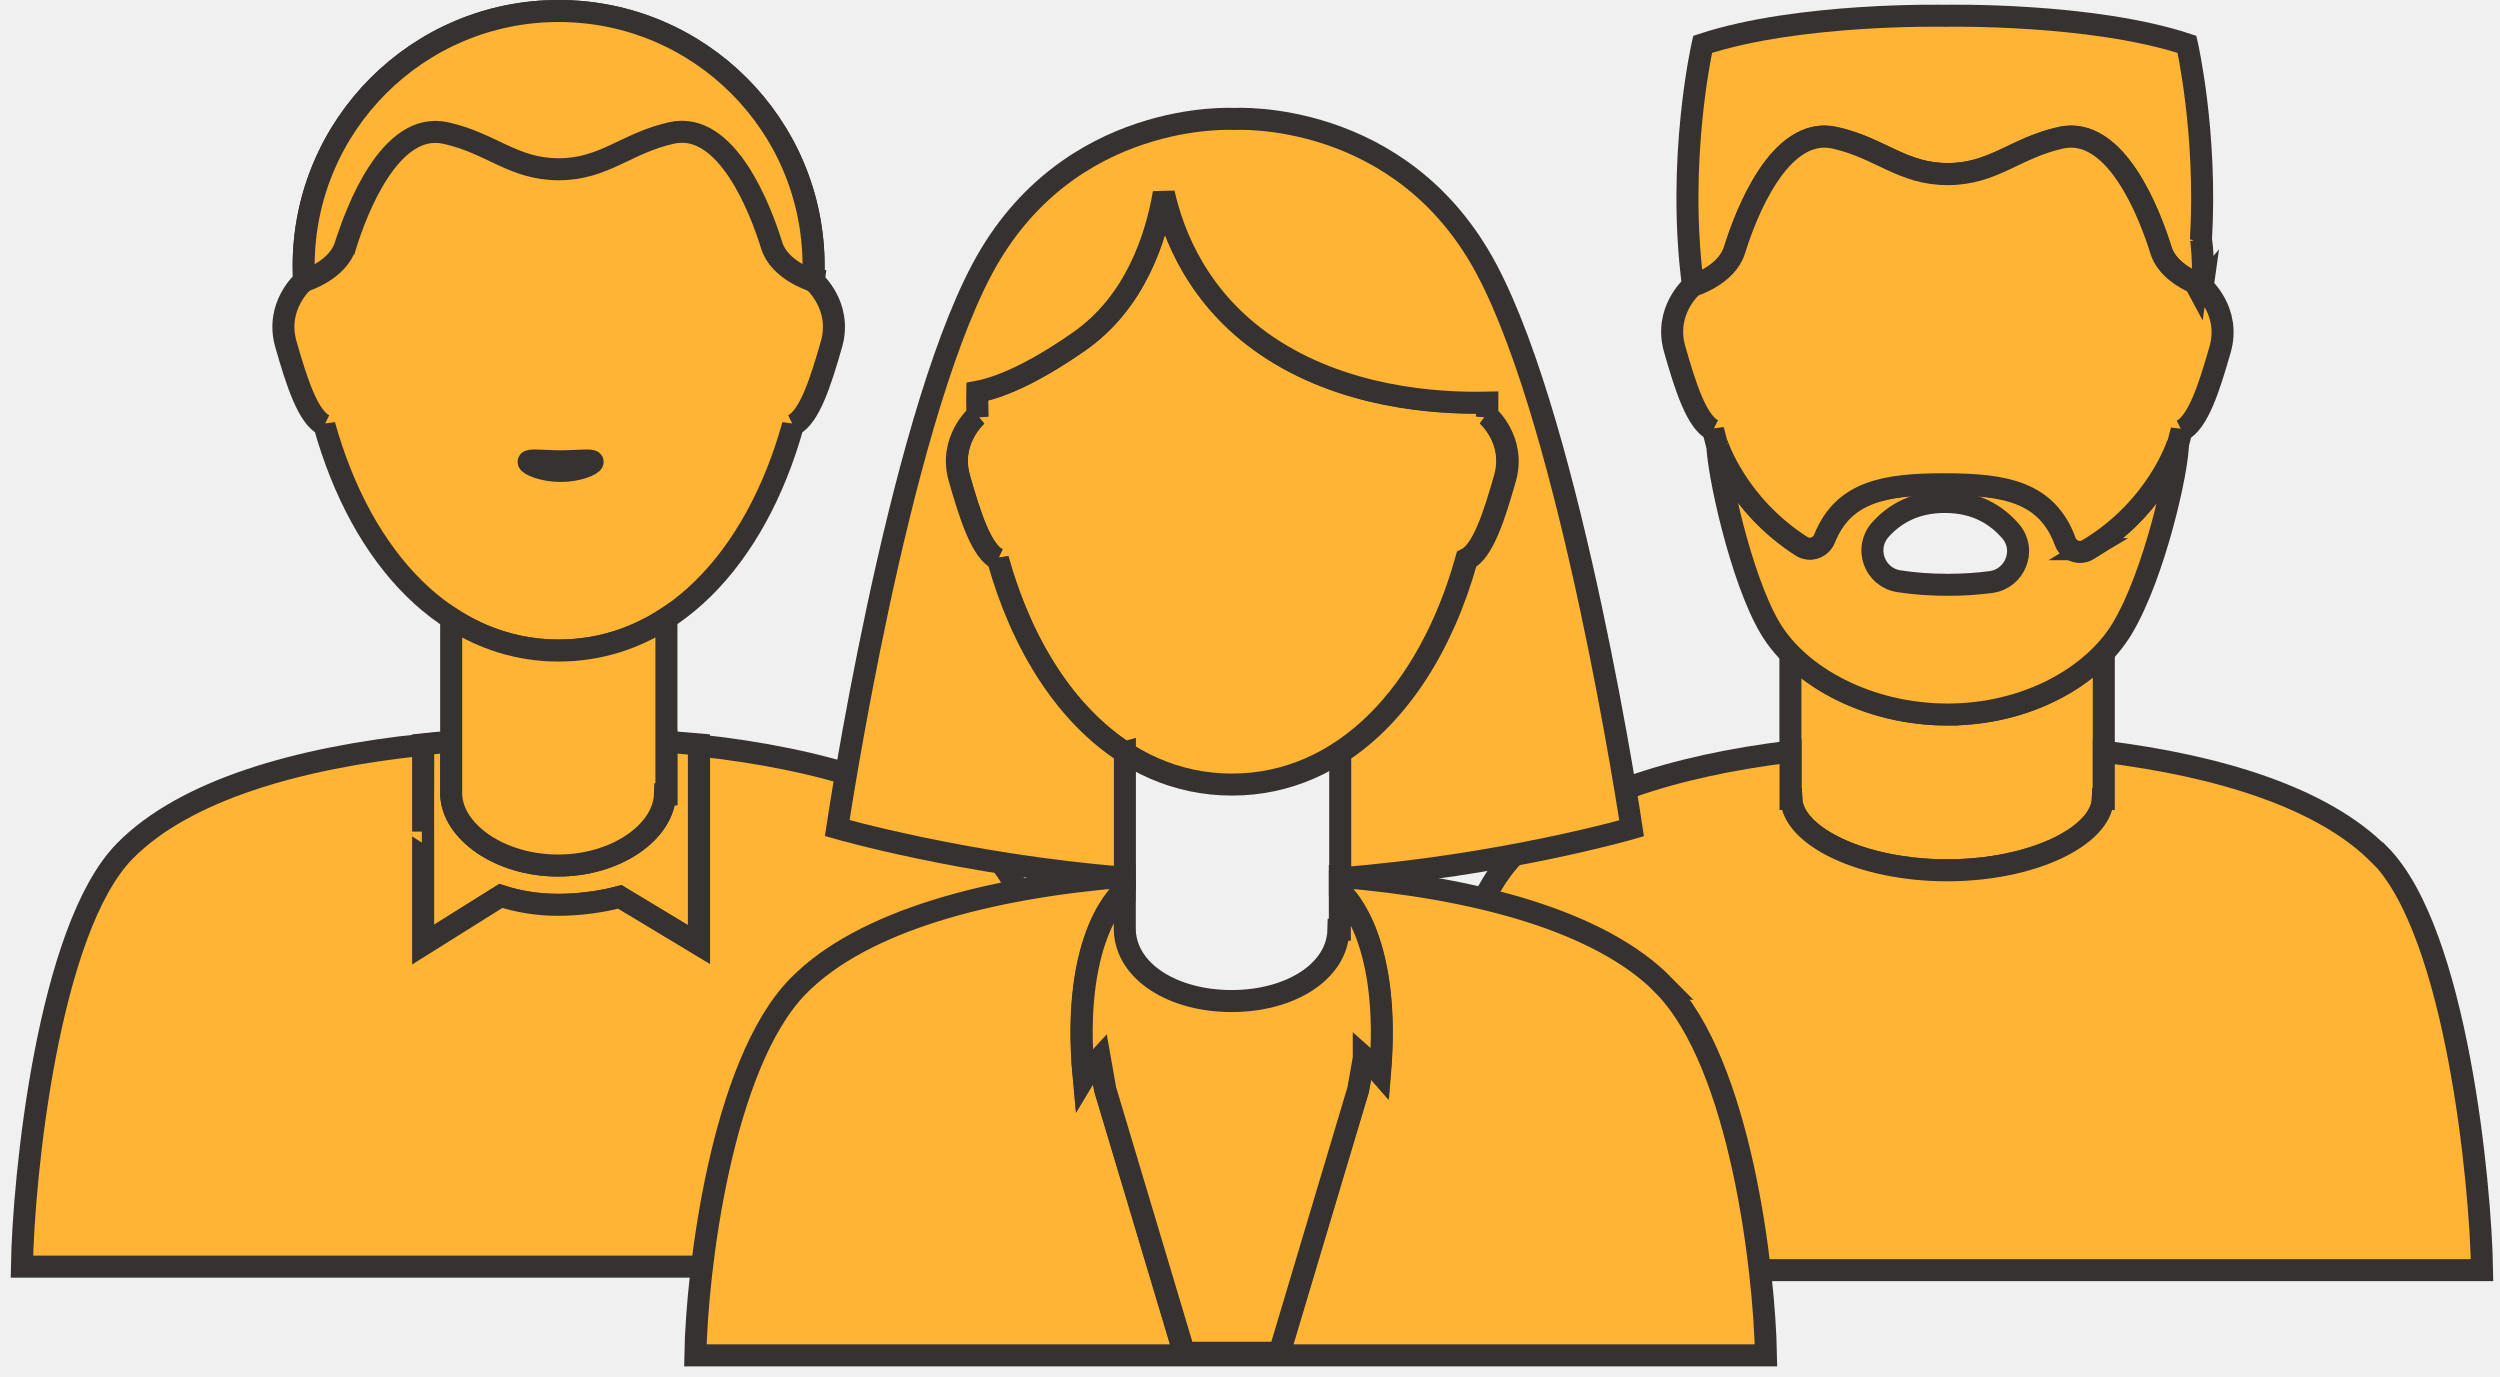
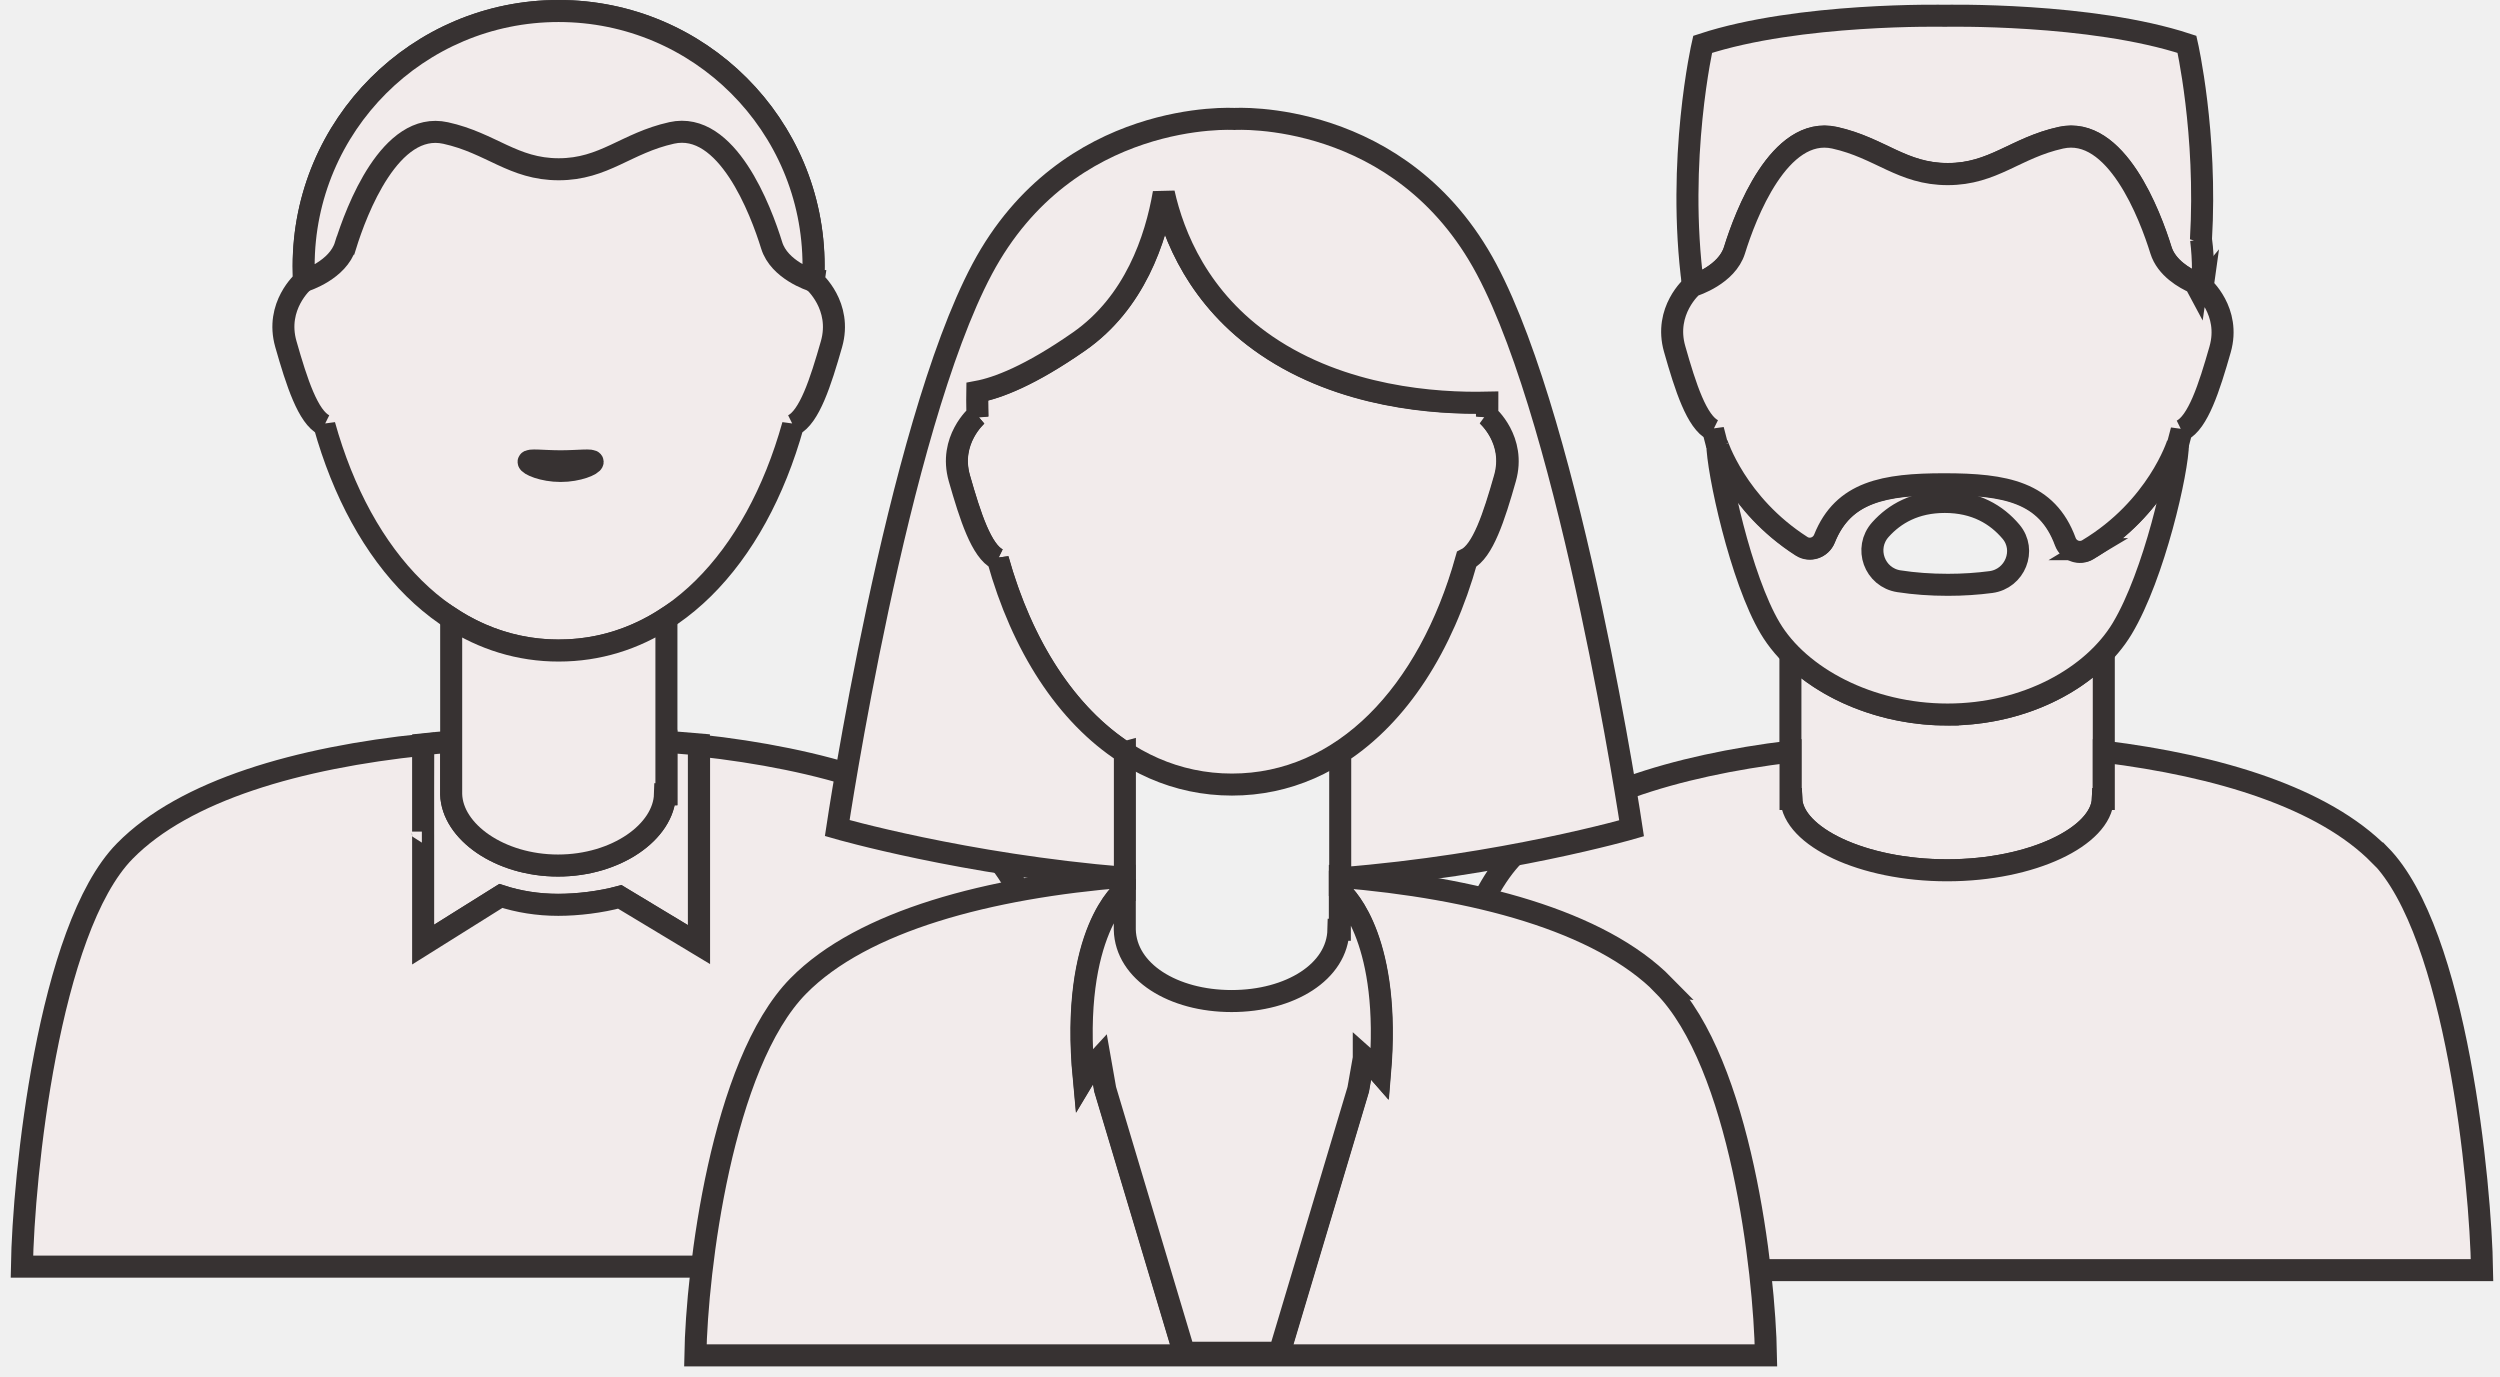
<svg xmlns="http://www.w3.org/2000/svg" xmlns:xlink="http://www.w3.org/1999/xlink" viewBox="0 0 227 125">
  <defs>
    <path id="a" d="M2.576 24.084c0 .507.008 1.01.02 1.51l-.02-.14S-.038 27.694.958 31.18c.996 3.484 2.01 6.62 3.494 7.354v-.007C7.862 50.777 15.68 59 25.727 59c10.05 0 17.864-8.222 21.278-20.472v.007c1.484-.734 2.498-3.87 3.493-7.356.995-3.49-1.618-5.73-1.618-5.73l-.02.14c.012-.5.02-1 .02-1.51C48.882 11.3 38.515.93 25.728.93 12.942.93 2.576 11.298 2.576 24.085z" />
    <path id="c" d="M.576 24.083c0 .458.008.912.02 1.365.19-.06 3.086-.992 3.78-3.23.98-3.164 4.054-11.325 9.088-10.208 4.137.918 6.12 3.298 10.264 3.298 4.144 0 6.128-2.38 10.266-3.298 5.033-1.117 8.106 7.044 9.087 10.207.7 2.24 3.6 3.17 3.79 3.23.01-.452.02-.906.02-1.364 0-12.786-10.37-23.15-23.15-23.15C10.94.933.58 11.296.58 24.083z" />
    <path id="e" d="M.994.865c0 .243 1.303.828 2.91.828 1.607 0 2.91-.585 2.91-.828 0-.093-.193-.12-.523-.12-.52 0-1.39.072-2.38.072S2.05.744 1.52.744c-.33 0-.52.028-.52.12z" />
    <path id="g" d="M22.502 5.047h-.127c-.098 3.398-4.403 6.474-9.704 6.474-5.3 0-9.6-3.07-9.7-6.47V.28C2.1.344 1.24.422.42.51v7.936H.304c.013 0 .114.224.114.25V18.7l7.056-4.414c1.6.516 3.347.804 5.213.804 1.772 0 3.864-.256 5.588-.724l7.197 4.334V.518c-1.03-.093-2.012-.174-2.97-.245v4.774z" />
    <path id="i" d="M10.728 3C7.16 3 3.875 1.958.968.072v15.976H.965c.098 3.397 4.404 6.473 9.705 6.473 5.302 0 9.607-3.07 9.705-6.47h.127V.07C17.592 1.958 14.302 3 10.728 3z" />
    <path id="k" d="M9.336 10.21C2.366 17.304.126 39.87 0 47.94h97.217c-.125-8.068-2.304-30.655-9.274-37.75C82.593 4.743 72.46 1.82 61.475.615V18.7l-7.197-4.334c-1.724.468-3.816.724-5.59.724-1.865 0-3.612-.288-5.212-.804L36.42 18.7V8.695c0-.026-.102-.25-.115-.25h.114V.553C25.16 1.72 14.78 4.66 9.33 10.21z" />
    <path id="m" d="M3.036.25C1.43.25.126.055.126.297s1.303.828 2.91.828c1.607 0 2.91-.586 2.91-.828 0-.093-.194-.122-.525-.122-.52 0-1.39.073-2.38.073z" />
    <path id="o" d="M23.588.364S10.352.078 1.598 2.958c0 0-2.396 10.466-.87 21.922.19-.06 3.087-.992 3.78-3.23.983-3.163 4.055-11.325 9.088-10.208 4.137.918 6.122 3.298 10.265 3.298 4.15 0 6.13-2.38 10.27-3.298 5.04-1.117 8.11 7.045 9.09 10.207.5 1.61 2.15 2.55 3.1 2.96l.14.26.03-.2c.28.11.48.18.52.19.01-.46.02-.91.02-1.37 0-.95-.06-1.88-.17-2.8.57-9.7-1.27-17.75-1.27-17.75C38.28.55 27.85.35 24.6.35c-.645 0-1.007.01-1.007.01z" />
    <path id="q" d="M14.86 5.81C9.03 5.81 3.753 3.546.57.306V13.48h.076c.143 3.397 6.42 6.473 14.148 6.473 7.727 0 14.005-3.076 14.148-6.473h.083V.205C25.907 3.495 20.75 5.81 14.86 5.81z" />
    <path id="s" d="M34.63 9.796c-.76.457-1.745.103-2.053-.73-1.665-4.502-5.452-5.203-10.99-5.203-5.433 0-9.182.675-10.893 4.956-.33.82-1.322 1.16-2.072.68C2.672 5.7.944.18.944.18c0 2.45 2.134 12.313 4.81 16.8 2.643 4.43 8.962 7.828 16.108 7.828 7.145 0 13.218-3.4 15.87-7.827C40.626 12.15 42.78 2.63 42.78.18c0 0-1.822 5.81-8.15 9.615zM17.435 12.71c-2.24-.336-3.206-3.006-1.692-4.693 1.3-1.448 3.165-2.51 5.844-2.51 2.792 0 4.7 1.155 6.006 2.697 1.428 1.687.368 4.292-1.823 4.58-1.22.16-2.52.245-3.908.245-1.586 0-3.06-.12-4.426-.32z" />
    <path id="u" d="M36.126.442C31.99 1.36 30.004 3.74 25.86 3.74c-4.142 0-6.127-2.38-10.264-3.298C10.563-.674 7.49 7.487 6.51 10.65c-.695 2.238-3.594 3.17-3.783 3.23 0 .048 0 .098.002.146l-.03-.14s-2.61 2.24-1.62 5.724c.99 3.485 2.01 6.622 3.49 7.356v-.008c.13.467.25.928.36 1.384v-.162s1.73 5.518 7.68 9.322c.75.48 1.74.14 2.07-.685 1.71-4.282 5.46-4.957 10.89-4.957 5.53 0 9.32.7 10.99 5.204.3.832 1.29 1.186 2.05.73 6.33-3.807 8.15-9.615 8.15-9.615v.15c.11-.45.23-.91.36-1.38v.01c1.48-.74 2.5-3.87 3.49-7.36 1-3.49-1.62-5.73-1.62-5.73l-.02.14c0-.26 0-.51.01-.77-.01.2-.01.41-.01.62-.05-.02-.24-.08-.52-.2l-.03.19-.13-.27c-.95-.42-2.6-1.35-3.1-2.97C44.28 7.67 41.53.32 37.05.32c-.306 0-.615.04-.93.11z" />
    <path id="w" d="M9.468 9.576C2.498 16.67.258 39.51.133 47.268H97.35c-.125-7.757-2.304-30.604-9.275-37.7-5.12-5.21-14.617-8.1-25.05-9.388v4.3h-.083c-.143 3.397-6.42 6.473-14.148 6.473S34.79 7.877 34.646 4.48h-.077V.174C24.09 1.46 14.59 4.354 9.46 9.576z" />
    <path id="y" d="M1.81 1V.856C1.554.632 1.282.404.993.176c.303.284.573.564.815.825z" />
    <path id="A" d="M.15 1.04c0 .242 1.302.828 2.91.828 1.606 0 2.908-.586 2.908-.828 0-.094-.192-.122-.522-.122C4.92.918 4.048.99 3.06.99 2.07.99 1.197.92.67.92c-.328 0-.52.03-.52.122z" />
    <path id="C" d="M9.49 10.466C2.52 17.56.28 36.356.156 44h97.217c-.125-7.644-2.303-26.475-9.274-33.57C82.27 4.494 70.76 1.534 58.66.543v1.294c.67.602 4.624 4.675 3.626 16.513-.388-.446-.88-.96-1.476-1.493V17l-.5 2.845-7.154 23.917h-8.66l-7.154-23.917-.15-.858L36.845 17c-.967 1.05-1.437 1.835-1.437 1.835-1.252-13.32 3.683-17.08 3.683-17.08h.04V.532C26.92 1.517 15.36 4.5 9.5 10.465z" />
    <path id="E" d="M11.978 13.925c-4.46 3.11-7.412 4.218-9.227 4.564 0 .25-.02.51-.02.76 0 .5.01 1.01.02 1.51l-.02-.14s-2.61 2.24-1.61 5.72c1 3.48 2.01 6.62 3.5 7.35v-.01c3.41 12.26 11.22 20.49 21.27 20.49 10.05 0 17.87-8.23 21.28-20.48v.01c1.49-.74 2.5-3.87 3.5-7.36s-1.62-5.73-1.62-5.73l-.02.14c.01-.43.02-.87.02-1.3-4.71.11-13.16-.48-20.07-5.19-6.14-4.19-8.44-9.95-9.31-13.85-.72 4.2-2.64 9.97-7.69 13.49z" />
    <path id="G" d="M36.06.71S20.92-.23 13.164 14.345C5.407 28.915.002 65.112.002 65.112s11.502 3.325 26.12 4.518V58.246c-5.28-3.424-9.314-9.644-11.516-17.544v.008c-1.484-.735-2.497-3.872-3.493-7.357-.996-3.486 1.62-5.726 1.62-5.726l.018.142c-.01-.51-.01-1.01-.01-1.52 0-.26.01-.52.02-.77 1.82-.35 4.77-1.45 9.23-4.57 5.05-3.52 6.97-9.3 7.69-13.5.87 3.9 3.17 9.66 9.31 13.84 6.91 4.71 15.36 5.3 20.07 5.19 0 .43 0 .87-.01 1.3l.02-.15s2.61 2.24 1.62 5.72c-1 3.48-2.01 6.62-3.5 7.35l.01-.01c-2.2 7.895-6.23 14.11-11.5 17.54v11.42c14.78-1.166 26.46-4.54 26.46-4.54S66.73 28.9 58.97 14.33C52.088 1.433 39.42.7 36.62.7c-.36 0-.558.01-.558.01z" />
    <path id="I" d="M4.09.754S-.843 4.514.41 17.834c0 0 .47-.785 1.436-1.833l.348 1.99.15.86L9.5 42.77h8.66l7.153-23.917.5-2.844v-.15c.596.53 1.087 1.04 1.475 1.49.995-11.84-2.958-15.91-3.63-16.52v3.51h-.128c-.098 3.82-4.403 6.47-9.704 6.47-5.3 0-9.607-2.65-9.705-6.47h.01V.75H4.1z" />
  </defs>
  <g fill="none" fill-rule="evenodd">
    <g transform="translate(25 .07)">
      <mask id="b" fill="#fff">
        <use xlink:href="#a" />
      </mask>
-       <path fill="#ffb533" d="M-4.268 64h59.994V-4.07H-4.268" mask="url(#b)" />
+       <path fill="#f2ebeb" d="M-4.268 64h59.994V-4.07H-4.268" mask="url(#b)" />
    </g>
    <path stroke="#373232" stroke-width="2" d="M73.88 25.522l-.02.14c.013-.5.02-1.003.02-1.51C73.88 11.367 63.516 1 50.73 1S27.576 11.366 27.576 24.153c0 .506.008 1.01.02 1.51l-.02-.14s-2.614 2.24-1.618 5.725c.995 3.485 2.01 6.622 3.494 7.357v-.008c3.412 12.25 11.227 20.47 21.276 20.47 10.05 0 17.864-8.22 21.278-20.47v.008c1.484-.735 2.498-3.872 3.493-7.357.99-3.485-1.62-5.726-1.62-5.726z" />
    <g transform="translate(27 .07)">
      <mask id="d" fill="#fff">
        <use xlink:href="#c" />
      </mask>
-       <path fill="#ffb533" d="M-4.424 30.447h56.306V-4.07H-4.424" mask="url(#d)" />
+       <path fill="#f2ebeb" d="M-4.424 30.447h56.306V-4.07H-4.424" mask="url(#d)" />
    </g>
    <path stroke="#373232" stroke-width="2" d="M31.377 22.286c.98-3.162 4.054-11.324 9.087-10.207 4.137.91 6.122 3.29 10.265 3.29 4.14 0 6.12-2.38 10.26-3.3 5.03-1.12 8.1 7.04 9.08 10.21.69 2.24 3.59 3.17 3.78 3.23.01-.45.02-.91.02-1.37C73.88 11.36 63.51 1 50.72 1 37.938 1 27.57 11.367 27.57 24.154c0 .458.01.91.02 1.364.19-.06 3.09-.992 3.78-3.23z" />
    <g transform="translate(47 41.07)">
      <mask id="f" fill="#fff">
        <use xlink:href="#e" />
      </mask>
-       <path fill="#ffb533" d="M-4.006 6.694h15.82v-10.95h-15.82" mask="url(#f)" />
+       <path fill="#f2ebeb" d="M-4.006 6.694h15.82v-10.95h-15.82" mask="url(#f)" />
    </g>
    <path stroke="#373232" stroke-width="2" d="M53.814 41.935c0 .242-1.303.828-2.91.828-1.607 0-2.91-.586-2.91-.828s1.303-.05 2.91-.05c1.607 0 2.91-.192 2.91.05z" />
    <g transform="translate(38 67.07)">
      <mask id="h" fill="#fff">
        <use xlink:href="#g" />
      </mask>
-       <path fill="#ffb533" d="M-4.695 23.7h35.17V-4.728h-35.17" mask="url(#h)" />
+       <path fill="#f2ebeb" d="M-4.695 23.7h35.17V-4.728h-35.17" mask="url(#h)" />
    </g>
    <path stroke="#373232" stroke-width="2" d="M60.502 67.343v4.773h-.127c-.1 3.397-4.404 6.474-9.705 6.474-5.3 0-9.605-3.077-9.703-6.474v-4.77c-.875.07-1.733.145-2.548.234l-.01 4.373v3.56h-.11c.01 0 .11.224.11.25V85.77l7.06-4.412c1.59.516 3.34.803 5.21.803 1.77 0 3.86-.25 5.59-.72l7.19 4.34V67.59c-1.03-.093-2.02-.174-2.98-.245z" />
    <g transform="translate(40 56.07)">
      <mask id="j" fill="#fff">
        <use xlink:href="#i" />
      </mask>
-       <path fill="#ffb533" d="M-4.034 27.52h29.536V-4.936H-4.034" mask="url(#j)" />
+       <path fill="#f2ebeb" d="M-4.034 27.52h29.536V-4.936H-4.034" mask="url(#j)" />
    </g>
    <path stroke="#373232" stroke-width="2" d="M50.73 59.07c-3.57 0-6.855-1.042-9.763-2.928v15.975c.097 3.398 4.403 6.473 9.704 6.473 5.31 0 9.61-3.075 9.71-6.473h.13V56.134c-2.91 1.89-6.2 2.935-9.77 2.935z" />
    <g transform="translate(2 67.07)">
      <mask id="l" fill="#fff">
        <use xlink:href="#k" />
      </mask>
-       <path fill="#ffb533" d="M-5 52.94h107.217V-4.445H-5" mask="url(#l)" />
+       <path fill="#f2ebeb" d="M-5 52.94h107.217V-4.445H-5" mask="url(#l)" />
    </g>
    <path stroke="#373232" stroke-width="2" d="M89.943 77.26c-5.35-5.448-15.482-8.372-26.468-9.576V85.77l-7.197-4.335c-1.724.468-3.817.724-5.59.724-1.865 0-3.612-.29-5.212-.81l-7.056 4.42V75.76c0-.026-.102-.25-.115-.25h.114v-7.89c-11.26 1.17-21.64 4.11-27.09 9.66-6.97 7.093-9.21 29.66-9.34 37.73h97.22c-.13-8.07-2.3-30.656-9.28-37.75z" />
    <g transform="translate(174 42.07)">
      <mask id="n" fill="#fff">
        <use xlink:href="#m" />
      </mask>
-       <path fill="#ffb533" d="M-4.873 6.126h15.82v-10.95h-15.82" mask="url(#n)" />
+       <path fill="#f2ebeb" d="M-4.873 6.126h15.82v-10.95h-15.82" mask="url(#n)" />
    </g>
    <path stroke="#373232" stroke-width="2" d="M179.946 42.367c0 .242-1.303.828-2.91.828-1.607 0-2.91-.586-2.91-.828s1.303-.05 2.91-.05c1.607 0 2.91-.192 2.91.05z" />
    <g transform="translate(153 1.07)">
      <mask id="p" fill="#fff">
        <use xlink:href="#o" />
      </mask>
-       <path fill="#ffb533" d="M-4.78 29.88h56.794V-4.644H-4.78" mask="url(#p)" />
+       <path fill="#f2ebeb" d="M-4.78 29.88h56.794V-4.644H-4.78" mask="url(#p)" />
    </g>
    <path stroke="#373232" stroke-width="2" d="M199.845 21.786c.575-9.708-1.267-17.76-1.267-17.76-8.754-2.88-21.99-2.593-21.99-2.593s-13.236-.286-21.99 2.594c0 0-2.396 10.466-.87 21.922.19-.06 3.087-1 3.78-3.24.983-3.16 4.055-11.33 9.088-10.21 4.138.92 6.122 3.3 10.265 3.3 4.15 0 6.13-2.38 10.27-3.3 5.04-1.12 8.11 7.04 9.09 10.2.5 1.61 2.15 2.55 3.1 2.97l.14.26.03-.19c.28.11.48.18.52.19.01-.46.02-.91.02-1.37 0-.95-.06-1.88-.17-2.8z" />
    <g transform="translate(162 59.07)">
      <mask id="r" fill="#fff">
        <use xlink:href="#q" />
      </mask>
-       <path fill="#ffb533" d="M-4.43 24.952h38.454V-4.796H-4.43" mask="url(#r)" />
+       <path fill="#f2ebeb" d="M-4.43 24.952h38.454V-4.796H-4.43" mask="url(#r)" />
    </g>
    <path stroke="#373232" stroke-width="2" d="M176.862 64.88c-5.83 0-11.11-2.265-14.292-5.505V72.55h.076c.144 3.397 6.42 6.472 14.148 6.472s14.005-3.075 14.148-6.473h.082V59.27c-3.116 3.29-8.272 5.605-14.162 5.605z" />
    <g transform="translate(155 40.07)">
      <mask id="t" fill="#fff">
        <use xlink:href="#s" />
      </mask>
-       <path fill="#ffb533" d="M-4.057 29.81H47.78V-4.82H-4.057" mask="url(#t)" />
+       <path fill="#f2ebeb" d="M-4.057 29.81H47.78V-4.82H-4.057" mask="url(#t)" />
    </g>
    <path stroke="#373232" stroke-width="2" d="M172.436 52.78c-2.24-.337-3.206-3.008-1.692-4.694 1.3-1.447 3.166-2.51 5.844-2.51 2.792 0 4.7 1.154 6.007 2.697 1.426 1.686.366 4.292-1.824 4.578-1.21.16-2.52.25-3.9.25-1.58 0-3.06-.11-4.42-.32zm17.193-2.915c-.76.457-1.75.103-2.06-.73-1.67-4.502-5.45-5.203-10.99-5.203-5.44 0-9.18.674-10.9 4.956-.33.826-1.32 1.163-2.07.684-5.95-3.803-7.68-9.322-7.68-9.322 0 2.452 2.13 12.315 4.81 16.8 2.64 4.43 8.96 7.83 16.1 7.83s13.22-3.403 15.87-7.83c2.89-4.833 5.05-14.348 5.05-16.8 0 0-1.82 5.81-8.15 9.615z" />
    <g transform="translate(151 12.07)">
      <mask id="v" fill="#fff">
        <use xlink:href="#u" />
      </mask>
-       <path fill="#ffb533" d="M-4.136 42.998h59.994v-47.66H-4.136" mask="url(#v)" />
+       <path fill="#f2ebeb" d="M-4.136 42.998h59.994v-47.66H-4.136" mask="url(#v)" />
    </g>
    <path stroke="#373232" stroke-width="2" d="M200.014 25.954l-.02.142c.006-.255.006-.512.01-.768-.003.207-.004.415-.008.62-.045-.014-.24-.076-.522-.192-.01.064-.016.128-.025.192l-.14-.262c-.95-.416-2.6-1.352-3.1-2.968-.98-3.163-4.06-11.323-9.09-10.207-4.14.92-6.12 3.3-10.27 3.3-4.15 0-6.13-2.38-10.27-3.3-5.04-1.11-8.11 7.05-9.09 10.21-.7 2.24-3.6 3.17-3.79 3.23v.15l-.02-.14s-2.62 2.24-1.62 5.73c.99 3.49 2.01 6.63 3.49 7.36v-.01c.13.47.25.93.36 1.39-.01-.05-.01-.11-.01-.16 0 0 1.73 5.52 7.68 9.33.75.48 1.74.14 2.07-.68 1.71-4.28 5.46-4.95 10.89-4.95 5.54 0 9.33.7 10.99 5.21.31.84 1.29 1.19 2.05.73 6.33-3.8 8.15-9.61 8.15-9.61v.15c.11-.45.23-.903.36-1.37v.01c1.485-.73 2.5-3.87 3.494-7.352.997-3.483-1.62-5.724-1.62-5.724z" />
    <g transform="translate(128 68.07)">
      <mask id="x" fill="#fff">
        <use xlink:href="#w" />
      </mask>
-       <path fill="#ffb533" d="M-4.868 52.268H102.35V-4.825H-4.87" mask="url(#x)" />
+       <path fill="#f2ebeb" d="M-4.868 52.268H102.35V-4.825H-4.87" mask="url(#x)" />
    </g>
    <path stroke="#373232" stroke-width="2" d="M216.075 77.638c-5.12-5.212-14.617-8.102-25.05-9.39v4.3h-.084c-.14 3.398-6.42 6.474-14.14 6.474-7.73 0-14-3.076-14.15-6.473h-.07v-4.31c-10.48 1.28-19.97 4.18-25.1 9.4-6.97 7.09-9.21 29.93-9.33 37.69h97.22c-.12-7.76-2.3-30.61-9.27-37.7z" />
    <g transform="translate(122 95.07)">
      <mask id="z" fill="#fff">
        <use xlink:href="#y" />
      </mask>
-       <path fill="#ffb533" d="M-4.006 6H6.81V-4.823H-4.007" mask="url(#z)" />
+       <path fill="#f2ebeb" d="M-4.006 6H6.81V-4.823H-4.007" mask="url(#z)" />
    </g>
    <path stroke="#373232" stroke-width="2" d="M123.81 95.927v.143c-.243-.26-.513-.54-.816-.825.288.228.56.456.815.682z" />
    <g transform="translate(109 53.07)">
      <mask id="B" fill="#fff">
        <use xlink:href="#A" />
      </mask>
-       <path fill="#ffb533" d="M-4.85 6.868h15.82v-10.95H-4.85" mask="url(#B)" />
+       <path fill="#f2ebeb" d="M-4.85 6.868h15.82v-10.95H-4.85" mask="url(#B)" />
    </g>
    <path stroke="#373232" stroke-width="2" d="M114.97 54.11c0 .24-1.304.827-2.91.827-1.608 0-2.91-.586-2.91-.828 0-.25 1.302-.05 2.91-.05 1.606 0 2.91-.2 2.91.05z" />
    <g transform="translate(63 79.07)">
      <mask id="D" fill="#fff">
        <use xlink:href="#C" />
      </mask>
-       <path fill="#ffb533" d="M-4.845 49h107.217V-4.467H-4.845" mask="url(#D)" />
+       <path fill="#f2ebeb" d="M-4.845 49h107.217V-4.467H-4.845" mask="url(#D)" />
    </g>
    <path stroke="#373232" stroke-width="2" d="M151.098 89.5c-5.83-5.936-17.337-8.896-29.44-9.888v1.295c.67.602 4.625 4.674 3.627 16.512-.388-.45-.88-.97-1.476-1.5v.14l-.5 2.84-7.16 23.91h-8.66l-7.16-23.91-.15-.86-.35-1.99c-.96 1.05-1.43 1.84-1.43 1.84-1.26-13.32 3.68-17.08 3.68-17.08h.03V79.6c-12.22.985-23.77 3.968-29.63 9.933-6.97 7.095-9.21 25.89-9.34 33.534h97.21c-.13-7.645-2.3-26.476-9.28-33.57z" />
    <g transform="translate(86 17.07)">
      <mask id="F" fill="#fff">
        <use xlink:href="#E" />
      </mask>
-       <path fill="#ffb533" d="M-4.113 59.174H55.88V-4.57H-4.112" mask="url(#F)" />
+       <path fill="#f2ebeb" d="M-4.113 59.174H55.88V-4.57H-4.112" mask="url(#F)" />
    </g>
    <path stroke="#373232" stroke-width="2" d="M135.036 37.696l-.02.14c.012-.43.016-.864.018-1.3-4.707.11-13.16-.476-20.065-5.19-6.14-4.188-8.45-9.944-9.31-13.848-.72 4.2-2.64 9.975-7.69 13.496-4.46 3.11-7.41 4.218-9.23 4.564-.01.256-.02.51-.02.77 0 .505 0 1.01.02 1.51l-.02-.142s-2.62 2.24-1.62 5.726c.99 3.485 2.01 6.622 3.49 7.357v-.01c3.41 12.25 11.23 20.47 21.27 20.47 10.05 0 17.86-8.22 21.28-20.47 1.48-.74 2.5-3.88 3.49-7.36.99-3.49-1.62-5.73-1.62-5.73z" />
    <g transform="translate(76 10.07)">
      <mask id="H" fill="#fff">
        <use xlink:href="#G" />
      </mask>
-       <path fill="#ffb533" d="M-4.998 74.657h82.115V-4.3H-4.998" mask="url(#H)" />
+       <path fill="#f2ebeb" d="M-4.998 74.657h82.115V-4.3H-4.998" mask="url(#H)" />
    </g>
    <path stroke="#373232" stroke-width="2" d="M102.122 68.315c-5.28-3.425-9.315-9.644-11.516-17.544v.01c-1.484-.73-2.497-3.87-3.493-7.35-.996-3.48 1.618-5.72 1.618-5.72l.02.14c-.01-.5-.02-1-.02-1.51 0-.26.02-.51.02-.77 1.82-.34 4.77-1.45 9.23-4.56 5.05-3.52 6.97-9.29 7.69-13.49.87 3.9 3.17 9.66 9.31 13.85 6.91 4.72 15.36 5.3 20.07 5.19 0 .44 0 .87-.02 1.3l.02-.14s2.62 2.24 1.62 5.73c-.99 3.49-2.01 6.63-3.49 7.36l.01-.01c-2.2 7.9-6.23 14.11-11.5 17.54v11.41c14.78-1.16 26.46-4.54 26.46-4.54s-5.41-36.2-13.17-50.77c-7.76-14.58-22.9-13.64-22.9-13.64s-15.14-.94-22.9 13.63C81.42 39 76.02 75.19 76.02 75.19s11.5 3.325 26.12 4.52v-11.4z" />
    <g transform="translate(98 80.07)">
      <mask id="J" fill="#fff">
        <use xlink:href="#I" />
      </mask>
-       <path fill="#ffb533" d="M-4.796 47.762h37.24V-4.246h-37.24" mask="url(#J)" />
+       <path fill="#f2ebeb" d="M-4.796 47.762h37.24V-4.246h-37.24" mask="url(#J)" />
    </g>
    <path stroke="#373232" stroke-width="2" d="M121.658 80.906v3.516h-.127c-.09 3.822-4.4 6.473-9.7 6.473-5.3 0-9.6-2.65-9.7-6.473v-3.6h-.03s-4.93 3.76-3.68 17.08c0 0 .47-.784 1.44-1.832l.35 1.986.15.858 7.16 23.917h8.66l7.15-23.91.5-2.84v-.14c.6.53 1.09 1.05 1.48 1.49 1-11.84-2.95-15.91-3.63-16.51z" />
  </g>
</svg>
